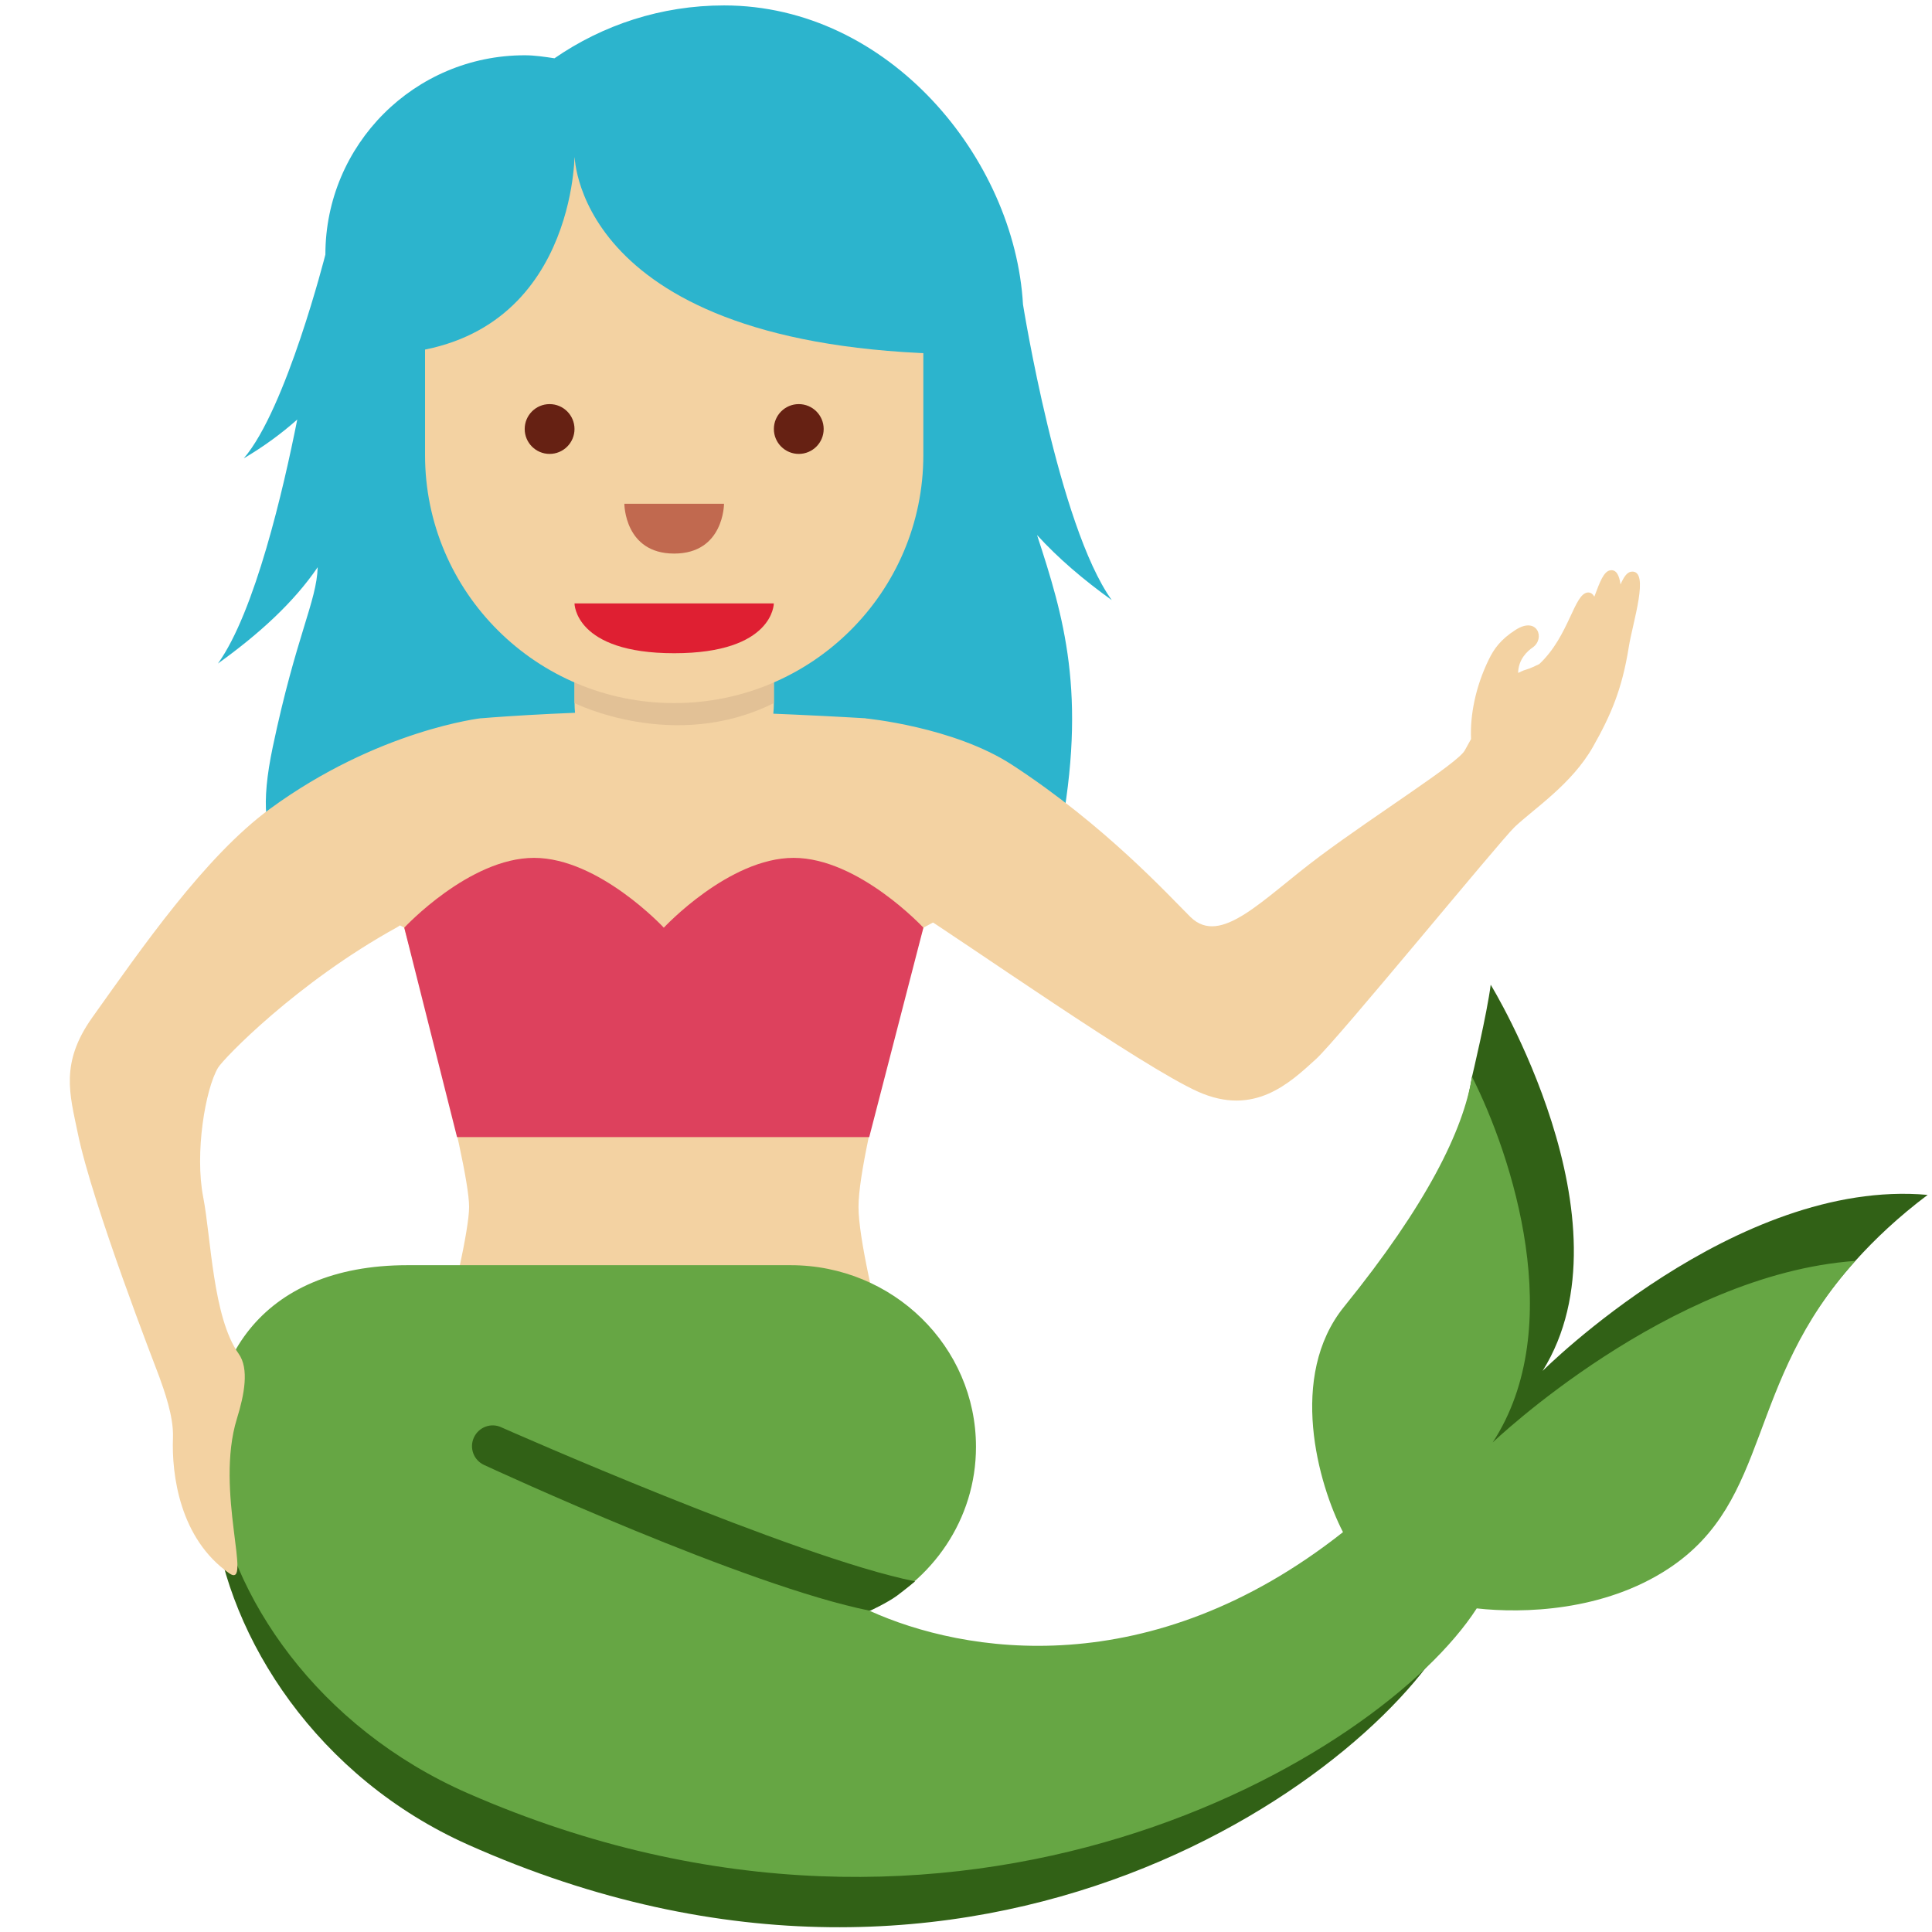
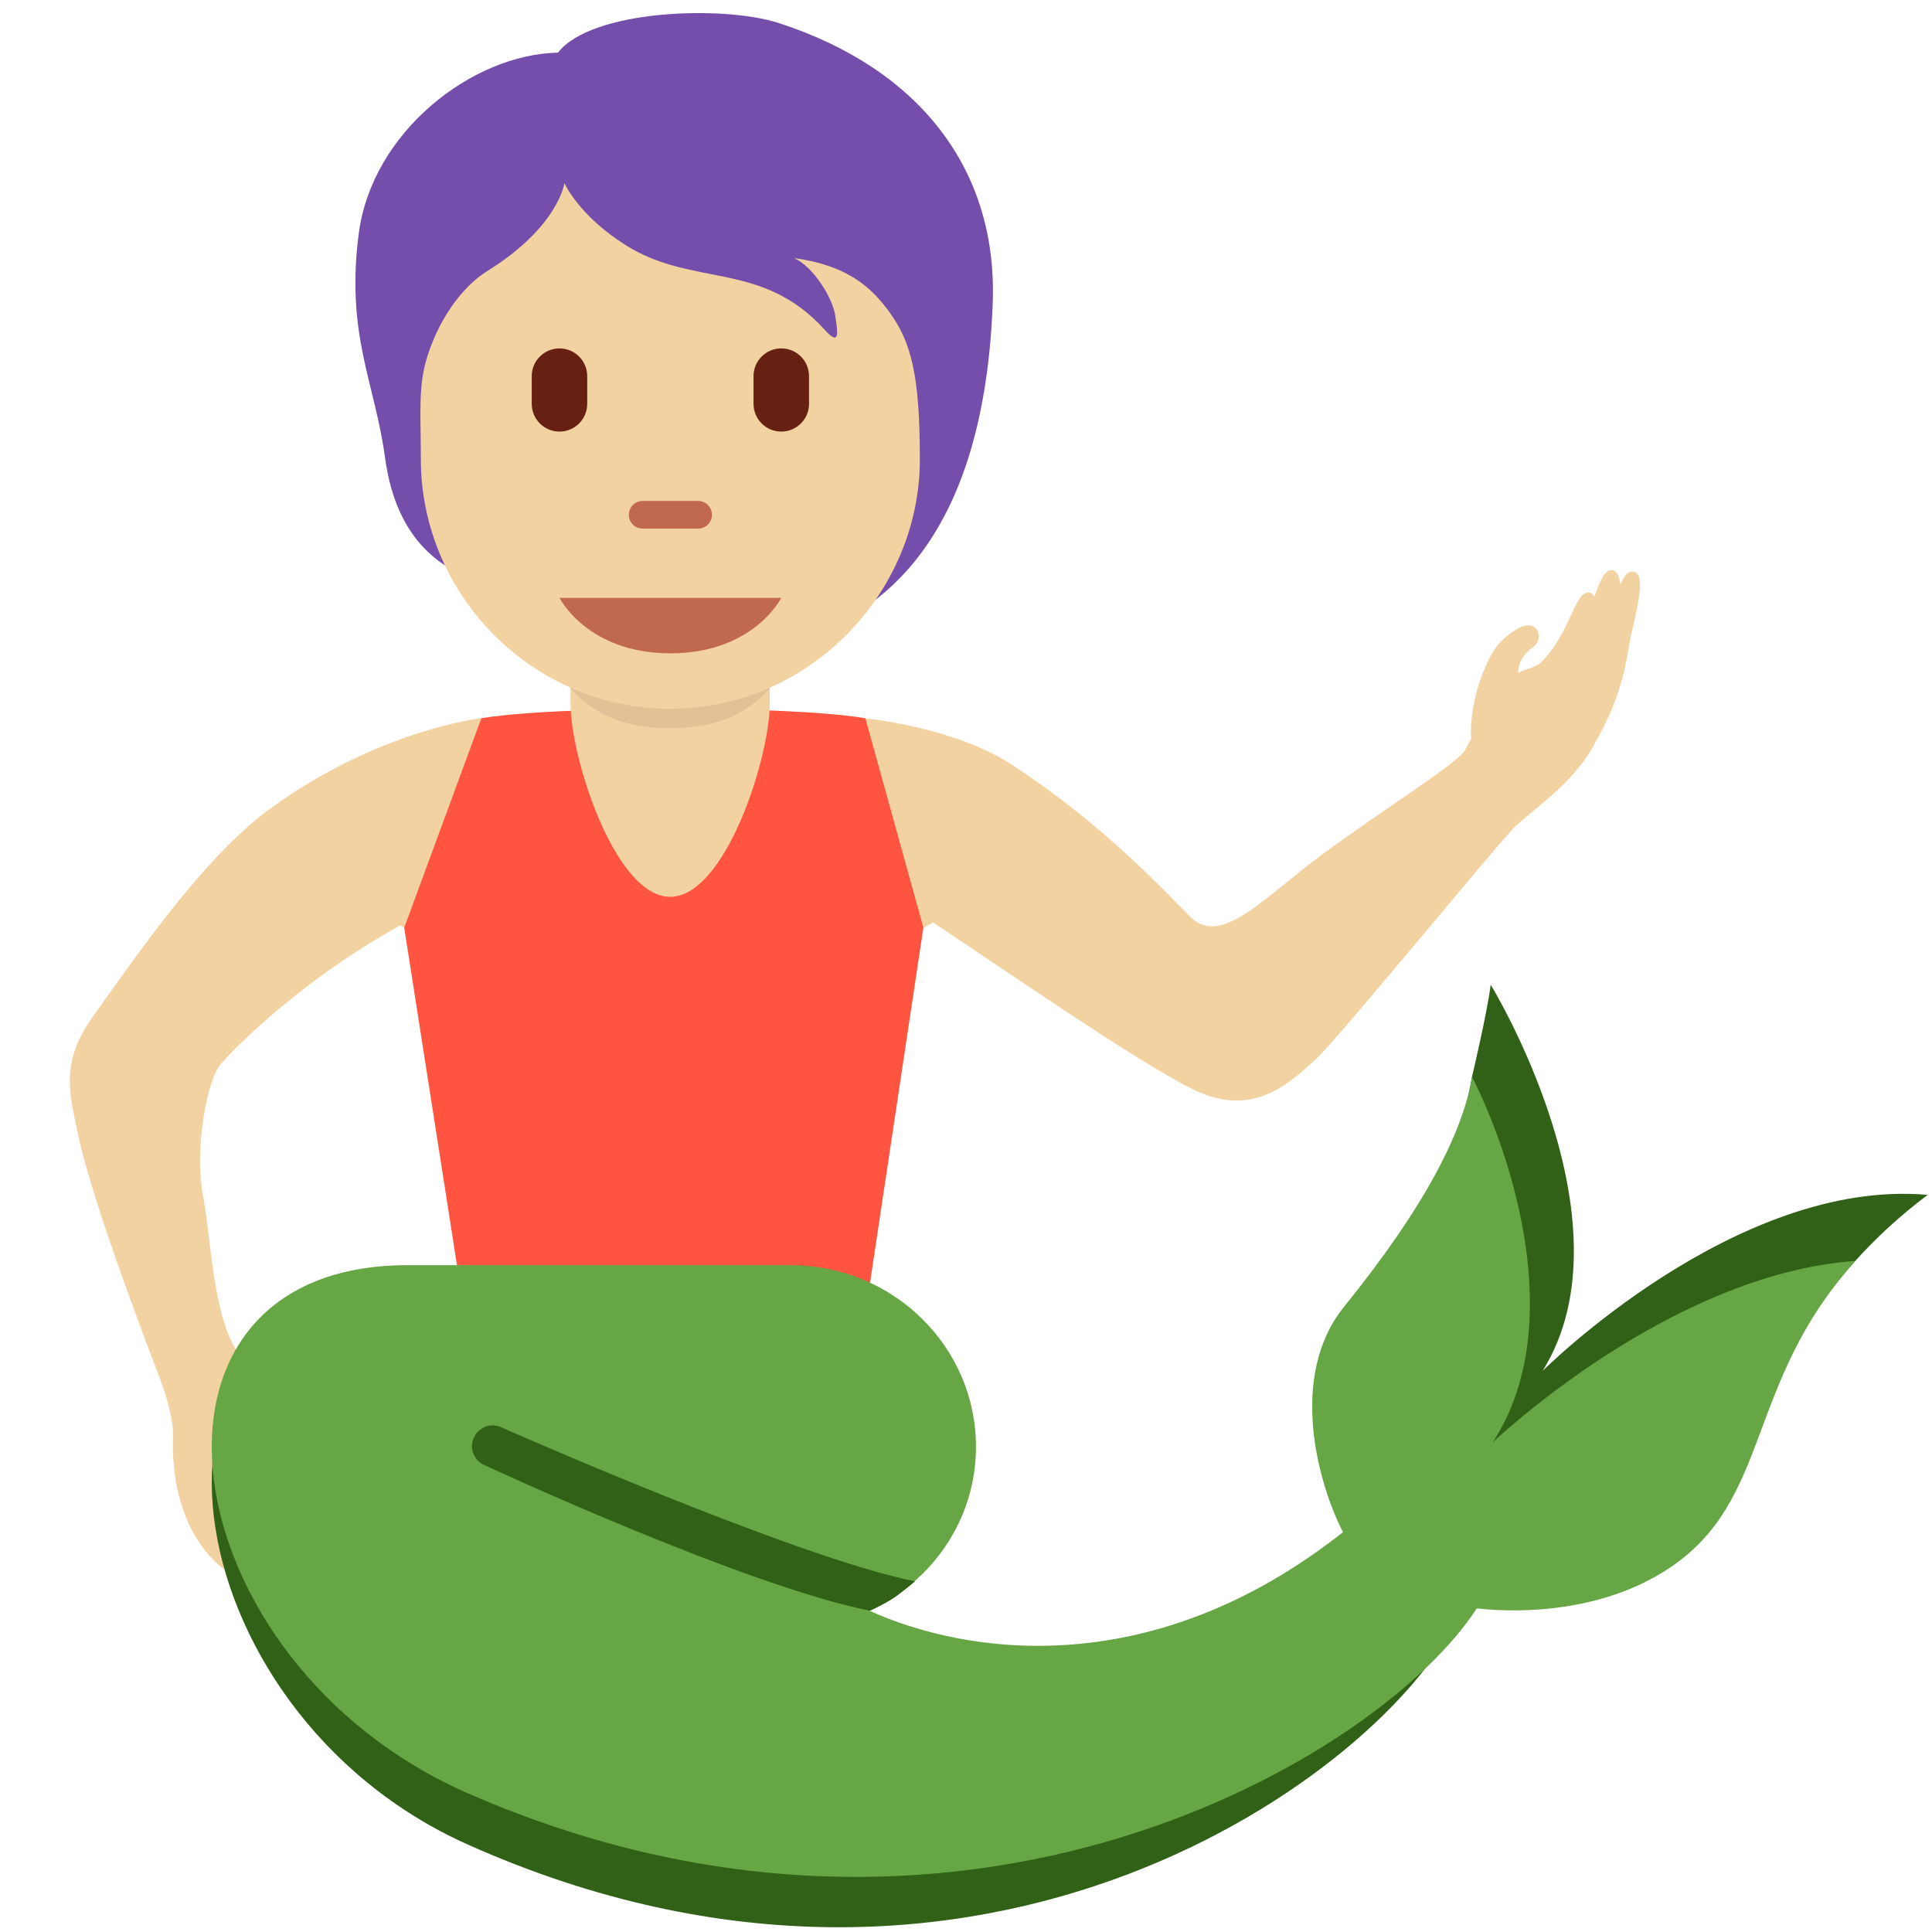
<svg xmlns="http://www.w3.org/2000/svg" viewBox="0 0 36 36">
-   <path fill="#2CB4CD" d="M20.716 11.182c-.994-1.383-1.654-5.509-1.654-5.509-.155-2.715-2.494-5.572-5.571-5.572-1.173 0-2.26.365-3.159.985-.182-.027-.365-.056-.555-.056-2.051 0-3.714 1.663-3.714 3.714 0 0-.73 2.881-1.521 3.797.377-.223.706-.465.997-.724-.259 1.306-.788 3.586-1.478 4.547.765-.55 1.41-1.136 1.859-1.795-.021.647-.399 1.267-.837 3.348-.458 2.177.364 2.197 1.385 2.646 1.795.789 12.847 1.296 13.281-.969.513-2.675.068-4.112-.425-5.624.391.429.86.83 1.392 1.212z" />
+   <path fill="#F3D2A2" d="M7.399 17.278c-1.878 1.035-3.24 2.455-3.336 2.617-.239.404-.437 1.592-.276 2.415.145.741.177 2.238.66 2.915.198.277.107.759-.032 1.208-.419 1.353.306 3.199-.145 2.882-.918-.644-1.074-1.83-1.047-2.528.015-.393-.166-.884-.257-1.138-.059-.16-1.245-3.203-1.518-4.54-.148-.722-.333-1.302.275-2.155.903-1.266 2.094-2.996 3.311-3.885 2.012-1.471 3.936-1.687 3.936-1.687s-.911 3.532-1.571 3.896zm23-6.626c-.084.009-.143.102-.203.238-.023-.164-.074-.276-.184-.264-.129.013-.201.22-.304.492-.027-.047-.062-.079-.117-.078-.261.009-.349.811-.909 1.334-.081.036-.154.078-.248.104-.059.016-.098.041-.146.061.005-.255.171-.405.271-.474.239-.166.089-.586-.314-.331-.289.183-.41.365-.501.55-.255.519-.354 1.058-.333 1.487l-.119.215c-.139.242-1.626 1.17-2.696 1.967-1.066.793-1.846 1.694-2.415 1.132-.396-.391-1.591-1.706-3.322-2.833-1.093-.712-2.733-.866-2.733-.866-.807.662.166 3.109.894 3.566.938.589 4.26 2.925 5.306 3.391s1.704-.161 2.196-.609c.403-.366 3.434-4.072 3.703-4.326.365-.344 1.063-.797 1.457-1.491.338-.596.543-1.079.667-1.855.071-.456.402-1.447.05-1.41z" />
  <path fill="#F3D2A2" d="M16.125 13.384s-2.26-.137-3.764-.137-2.959.1-3.392.137l-1.963 3.619.526.283s1.209 4.354 1.209 5.202c0 .848-1.209 5.202-1.209 5.202h9.674s-1.209-4.075-1.209-5.202 1.209-5.202 1.209-5.202l.495-.266-1.576-3.636z" />
-   <path fill="#DD415D" d="M12.369 17.286s-1.209-1.301-2.418-1.301-2.418 1.301-2.418 1.301l.983 3.902h7.681l1.009-3.902s-1.209-1.301-2.418-1.301-2.419 1.301-2.419 1.301z" />
+   <path fill="#FF5540" d="M8.969 13.384l-1.437 3.902.983 6.288 7.697.327.994-6.615-1.081-3.902s-.857-.176-3.562-.176-3.594.176-3.594.176z" />
  <path fill="#316116" d="M28.744 25.545c1.738-2.783-.967-7.196-.967-7.196-.067.534-.348 1.714-.348 1.714-.163.998-.678 2.566-2.219 4.469-1.049 1.294 4.467 5.504 5.708 4.687 1.937-1.276 1.587-3.432 3.655-5.726.367-.407.8-.817 1.346-1.228-3.575-.319-7.175 3.28-7.175 3.28zm-3.123 3.078c-4.478 3.618-9.355 2.292-10.385 1.38l-7.644-5.978c-5.516 0-4.48 7.846 1.132 10.349 9.576 4.271 17.103-1.423 18.399-4.18l-1.502-1.571z" />
  <path fill="#66A644" d="M27.814 26.878c1.408-2.155.357-5.346-.385-6.815-.163.998-.843 2.383-2.384 4.286-1.049 1.294-.483 3.302-.021 4.199l.001.001c-3.596 2.842-7.065 2.264-8.825 1.464 1.17-.542 1.986-1.7 1.986-3.053 0-1.87-1.547-3.385-3.454-3.385h-7.14c-5.516 0-4.48 7.39 1.132 9.843 9.165 4.007 17-.67 18.793-3.448.863.096 2.363.056 3.573-.741 1.937-1.276 1.414-3.441 3.482-5.734-3.483.249-6.758 3.383-6.758 3.383z" />
  <path fill="#316116" d="M16.212 30.014c-2.309-.46-6.994-2.625-7.193-2.717-.194-.09-.278-.319-.188-.512.09-.195.321-.28.513-.188.048.022 5.488 2.428 7.707 2.869 0 0-.158.133-.336.267-.179.132-.503.281-.503.281z" />
-   <path fill="#F3D2A2" d="M7.399 17.278c-1.878 1.035-3.24 2.455-3.336 2.617-.239.404-.437 1.592-.276 2.415.145.741.177 2.238.66 2.915.198.277.107.759-.032 1.208-.419 1.353.306 3.199-.145 2.882-.918-.644-1.074-1.83-1.047-2.528.015-.393-.166-.884-.257-1.138-.059-.16-1.245-3.203-1.518-4.54-.148-.722-.333-1.302.275-2.155.903-1.266 2.094-2.996 3.311-3.885 2.012-1.471 3.936-1.687 3.936-1.687s-.911 3.532-1.571 3.896zm23-6.626c-.084.009-.143.102-.203.238-.023-.164-.074-.276-.184-.264-.129.013-.201.22-.304.492-.027-.047-.062-.079-.117-.078-.261.009-.349.811-.909 1.334-.081.036-.154.078-.248.104-.059.016-.098.041-.146.061.005-.255.171-.405.271-.474.239-.166.089-.586-.314-.331-.289.183-.41.365-.501.55-.255.519-.354 1.058-.333 1.487l-.119.215c-.139.242-1.626 1.17-2.696 1.967-1.066.793-1.846 1.694-2.415 1.132-.396-.391-1.591-1.706-3.322-2.833-1.093-.712-2.733-.866-2.733-.866-.807.662.166 3.109.894 3.566.938.589 4.26 2.925 5.306 3.391s1.704-.161 2.196-.609c.403-.366 3.434-4.072 3.703-4.326.365-.344 1.063-.797 1.457-1.491.338-.596.543-1.079.667-1.855.071-.456.402-1.447.05-1.41zM10.706 9.387v3.714c0 1.026.831 1.857 1.857 1.857s1.857-.831 1.857-1.857V9.387h-3.714z" />
-   <path fill="#E2C196" d="M14.419 9.387l-3.714.017v3.697s1.857.928 3.714 0V9.387z" />
-   <path fill="#F3D2A2" d="M17.205 2.934H7.92V8.48c0 2.553 2.078 4.621 4.642 4.621 2.564 0 4.643-2.068 4.643-4.621V2.934z" />
-   <path fill="#DF1F32" d="M14.419 11.244h-3.714s0 .928 1.857.928 1.857-.928 1.857-.928z" />
-   <circle fill="#662113" cx="10.241" cy="7.994" r=".464" />
-   <circle fill="#662113" cx="14.884" cy="7.994" r=".464" />
-   <path fill="#C1694F" d="M11.634 9.387h1.857s0 .928-.929.928c-.928 0-.928-.928-.928-.928z" />
-   <path fill="#2CB4CD" d="M18.133 6.601l-.613-4.114H6.992v4.114c3.674 0 3.713-3.628 3.714-3.707.001.08.08 3.707 7.427 3.707z" />
+   <path fill="#F3D2A2" d="M10.63 9.387v3.714c0 1.026.831 3.61 1.857 3.61s1.857-2.584 1.857-3.61V9.387H10.63z" />
+   <path fill="#E2C196" d="M10.63 12.825c.517.585 1.159.743 1.857.743.697 0 1.339-.159 1.857-.743v-1.486H10.63v1.486z" />
+   <path fill="#744EAA" d="M14.509.429c-1.043-.338-3.498-.246-4.112.552-1.596.031-3.467 1.473-3.713 3.376-.243 1.883.298 2.757.491 4.173.218 1.604 1.12 2.117 1.841 2.332 1.037 1.371 2.14 1.312 3.992 1.312 3.616 0 5.338-2.419 5.49-6.529.093-2.485-1.366-4.367-3.989-5.216z" />
+   <path fill="#F3D2A2" d="M16.577 5.821c-.35-.484-.798-.875-1.78-1.013.368.169.721.752.767 1.074.046.322.092.583-.199.261-1.168-1.291-2.44-.783-3.7-1.571-.88-.551-1.148-1.16-1.148-1.16s-.107.813-1.442 1.642c-.387.24-.849.775-1.105 1.565-.185.568-.128 1.074-.128 1.939 0 2.526 2.081 4.649 4.649 4.649s4.649-2.142 4.649-4.649c.001-1.571-.164-2.184-.563-2.737z" />
+   <path fill="#C1694F" d="M14.558 11.141h-4.132s.517 1.033 2.066 1.033 2.066-1.033 2.066-1.033zm-1.55-1.291h-1.033c-.143 0-.258-.116-.258-.258s.116-.258.258-.258h1.033c.143 0 .258.116.258.258s-.115.258-.258.258z" />
+   <path fill="#662113" d="M10.425 8.042c-.285 0-.517-.231-.517-.517v-.516c0-.285.231-.517.517-.517.285 0 .517.231.517.517v.517c0 .285-.231.516-.517.516zm4.133 0c-.285 0-.517-.231-.517-.517v-.516c0-.285.231-.517.517-.517s.517.231.517.517v.517c-.001.285-.232.516-.517.516z" />
</svg>
